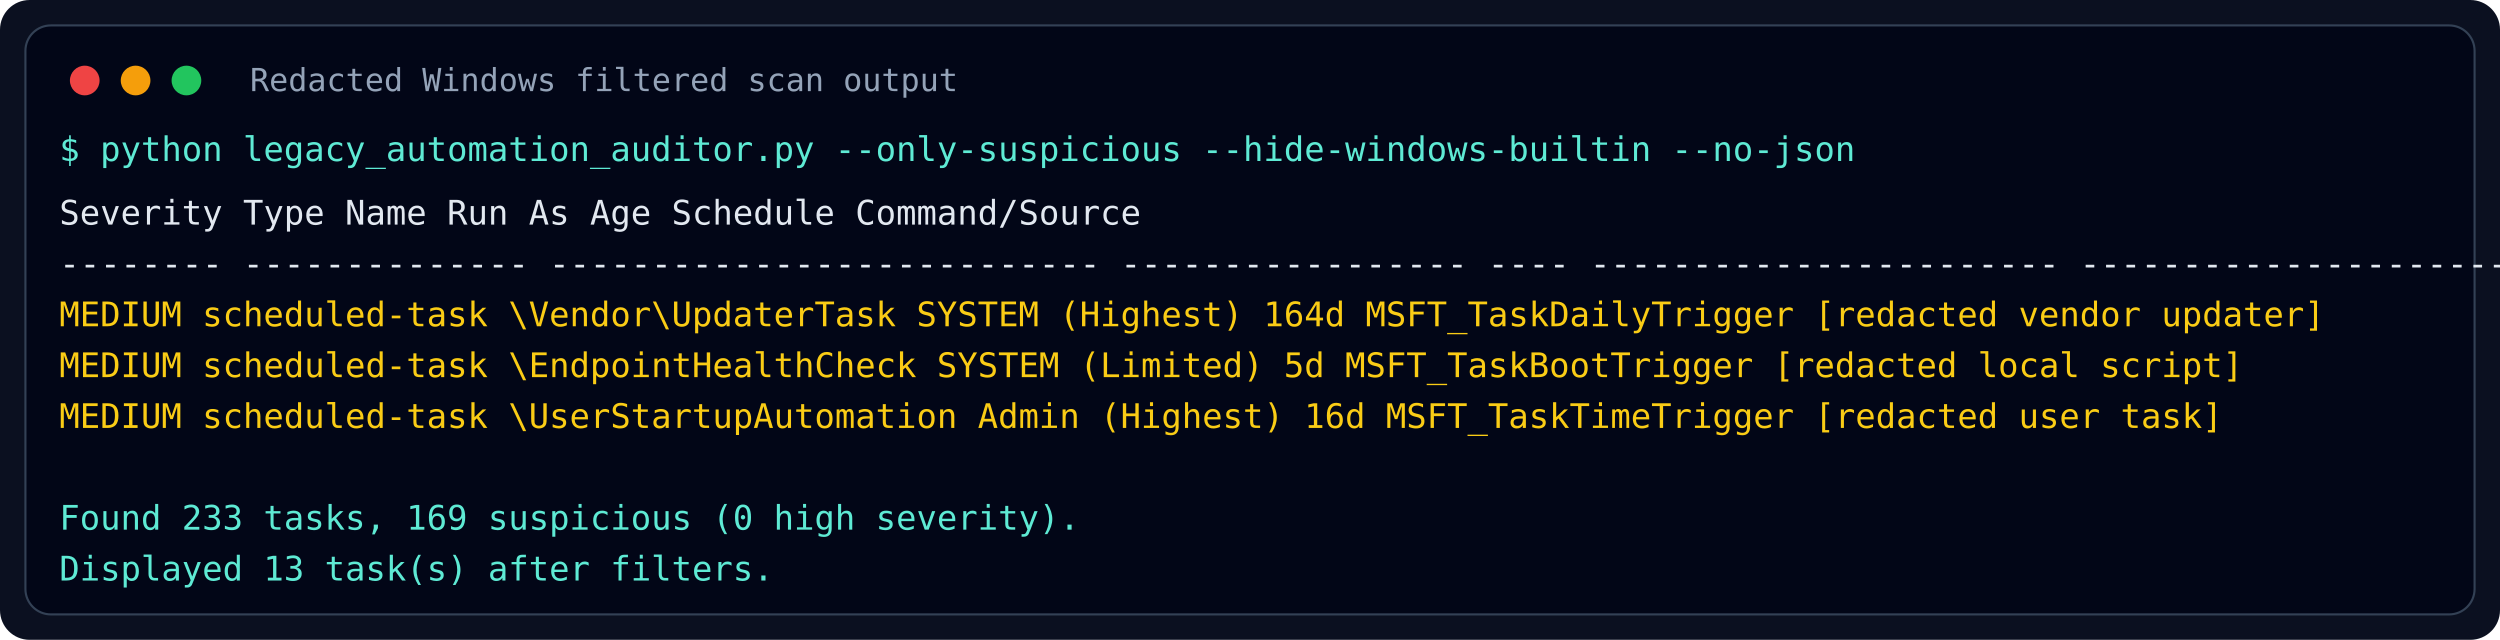
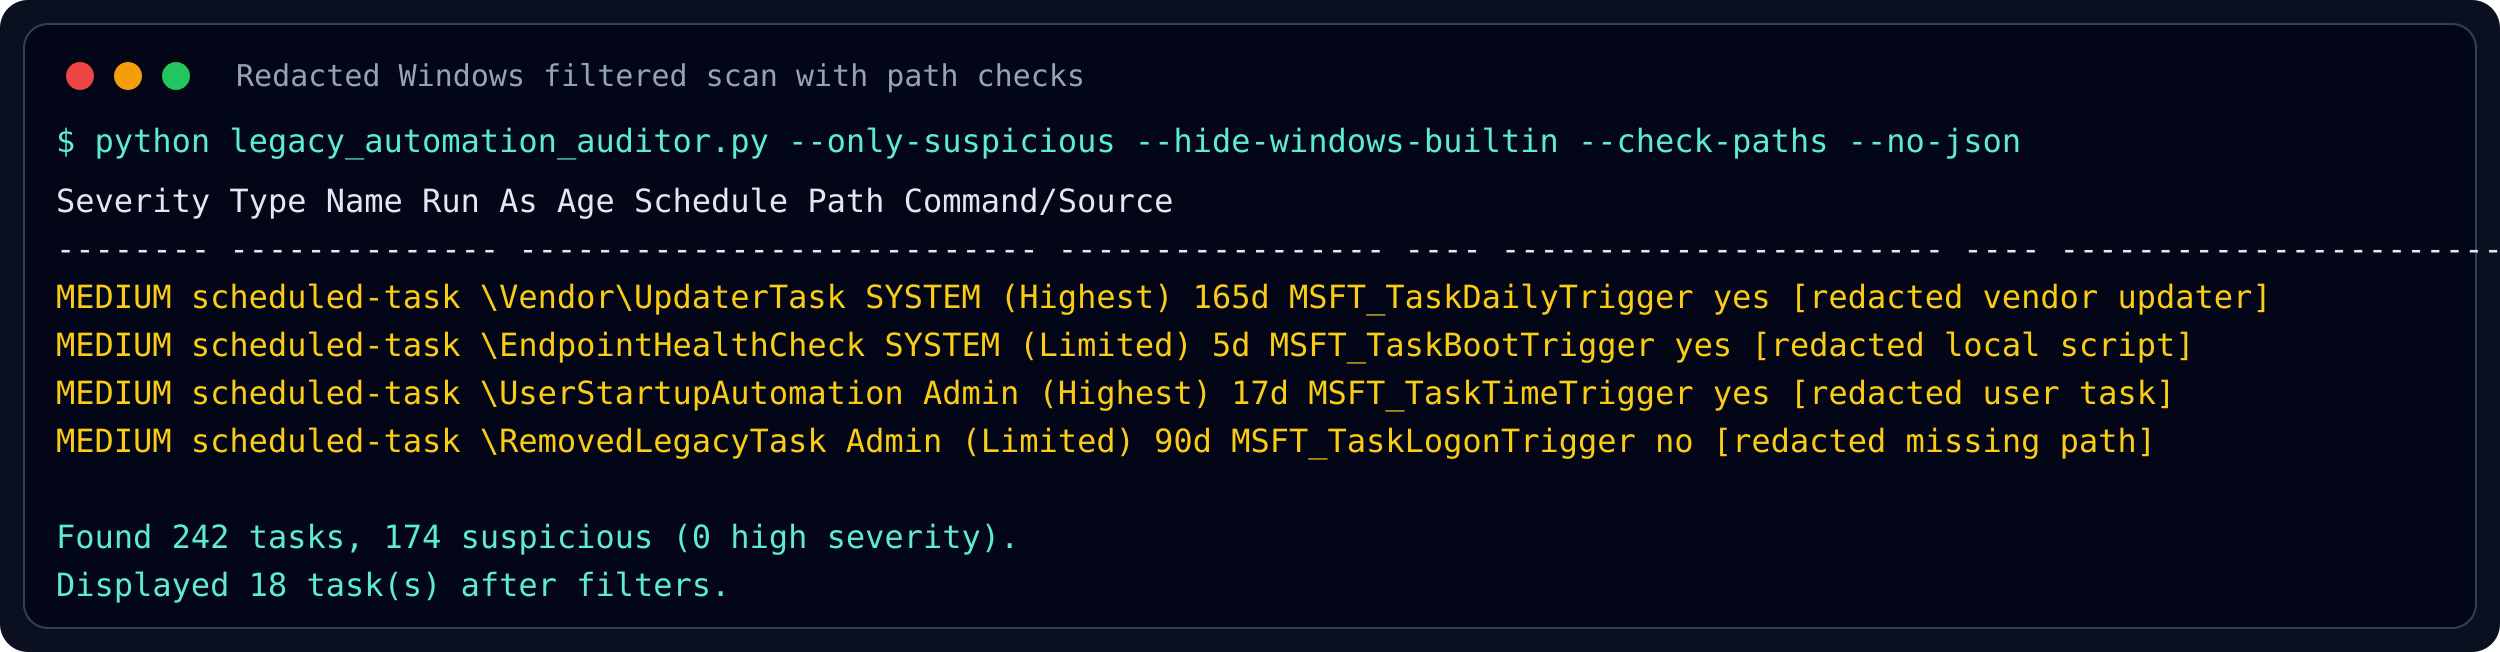
- <svg xmlns="http://www.w3.org/2000/svg" width="1180" height="302" viewBox="0 0 1180 302" role="img" aria-label="Redacted Windows filtered scan output">
-   <rect width="1180" height="302" rx="14" fill="#0b1020" />
-   <rect x="12" y="12" width="1156" height="278" rx="12" fill="#020617" stroke="#334155" />
+ <svg xmlns="http://www.w3.org/2000/svg" width="1250" height="326" viewBox="0 0 1250 326" role="img" aria-label="Redacted Windows filtered scan with path checks">
+   <rect width="1250" height="326" rx="14" fill="#0b1020" />
+   <rect x="12" y="12" width="1226" height="302" rx="12" fill="#020617" stroke="#334155" />
  <circle cx="40" cy="38" r="7" fill="#ef4444" />
  <circle cx="64" cy="38" r="7" fill="#f59e0b" />
  <circle cx="88" cy="38" r="7" fill="#22c55e" />
-   <text x="118" y="43" fill="#94a3b8" font-family="Consolas, monospace" font-size="15">Redacted Windows filtered scan output</text>
-   <text x="28" y="76" fill="#5eead4" font-family="Consolas, monospace" font-size="16">$ python legacy_automation_auditor.py --only-suspicious --hide-windows-builtin --no-json</text>
-   <text x="28" y="106" fill="#e2e8f0" font-family="Consolas, monospace" font-size="16">Severity  Type            Name                         Run As             Age   Schedule                 Command/Source</text>
-   <text x="28" y="130" fill="#e2e8f0" font-family="Consolas, monospace" font-size="16">--------  --------------  ---------------------------  -----------------  ----  -----------------------  -------------------------</text>
-   <text x="28" y="154" fill="#facc15" font-family="Consolas, monospace" font-size="16">MEDIUM    scheduled-task  \Vendor\UpdaterTask        SYSTEM (Highest)   164d  MSFT_TaskDailyTrigger    [redacted vendor updater]</text>
-   <text x="28" y="178" fill="#facc15" font-family="Consolas, monospace" font-size="16">MEDIUM    scheduled-task  \EndpointHealthCheck        SYSTEM (Limited)   5d    MSFT_TaskBootTrigger     [redacted local script]</text>
-   <text x="28" y="202" fill="#facc15" font-family="Consolas, monospace" font-size="16">MEDIUM    scheduled-task  \UserStartupAutomation      Admin (Highest)    16d   MSFT_TaskTimeTrigger     [redacted user task]</text>
-   <text x="28" y="226" fill="#e2e8f0" font-family="Consolas, monospace" font-size="16" />
-   <text x="28" y="250" fill="#5eead4" font-family="Consolas, monospace" font-size="16">Found 233 tasks, 169 suspicious (0 high severity).</text>
-   <text x="28" y="274" fill="#5eead4" font-family="Consolas, monospace" font-size="16">Displayed 13 task(s) after filters.</text>
+   <text x="118" y="43" fill="#94a3b8" font-family="Consolas, monospace" font-size="15">Redacted Windows filtered scan with path checks</text>
+   <text x="28" y="76" fill="#5eead4" font-family="Consolas, monospace" font-size="16">$ python legacy_automation_auditor.py --only-suspicious --hide-windows-builtin --check-paths --no-json</text>
+   <text x="28" y="106" fill="#e2e8f0" font-family="Consolas, monospace" font-size="16">Severity  Type            Name                         Run As             Age   Schedule                 Path  Command/Source</text>
+   <text x="28" y="130" fill="#e2e8f0" font-family="Consolas, monospace" font-size="16">--------  --------------  ---------------------------  -----------------  ----  -----------------------  ----  -------------------------</text>
+   <text x="28" y="154" fill="#facc15" font-family="Consolas, monospace" font-size="16">MEDIUM    scheduled-task  \Vendor\UpdaterTask        SYSTEM (Highest)   165d  MSFT_TaskDailyTrigger    yes   [redacted vendor updater]</text>
+   <text x="28" y="178" fill="#facc15" font-family="Consolas, monospace" font-size="16">MEDIUM    scheduled-task  \EndpointHealthCheck        SYSTEM (Limited)   5d    MSFT_TaskBootTrigger     yes   [redacted local script]</text>
+   <text x="28" y="202" fill="#facc15" font-family="Consolas, monospace" font-size="16">MEDIUM    scheduled-task  \UserStartupAutomation      Admin (Highest)    17d   MSFT_TaskTimeTrigger     yes   [redacted user task]</text>
+   <text x="28" y="226" fill="#facc15" font-family="Consolas, monospace" font-size="16">MEDIUM    scheduled-task  \RemovedLegacyTask          Admin (Limited)    90d   MSFT_TaskLogonTrigger    no    [redacted missing path]</text>
+   <text x="28" y="250" fill="#e2e8f0" font-family="Consolas, monospace" font-size="16" />
+   <text x="28" y="274" fill="#5eead4" font-family="Consolas, monospace" font-size="16">Found 242 tasks, 174 suspicious (0 high severity).</text>
+   <text x="28" y="298" fill="#5eead4" font-family="Consolas, monospace" font-size="16">Displayed 18 task(s) after filters.</text>
</svg>
